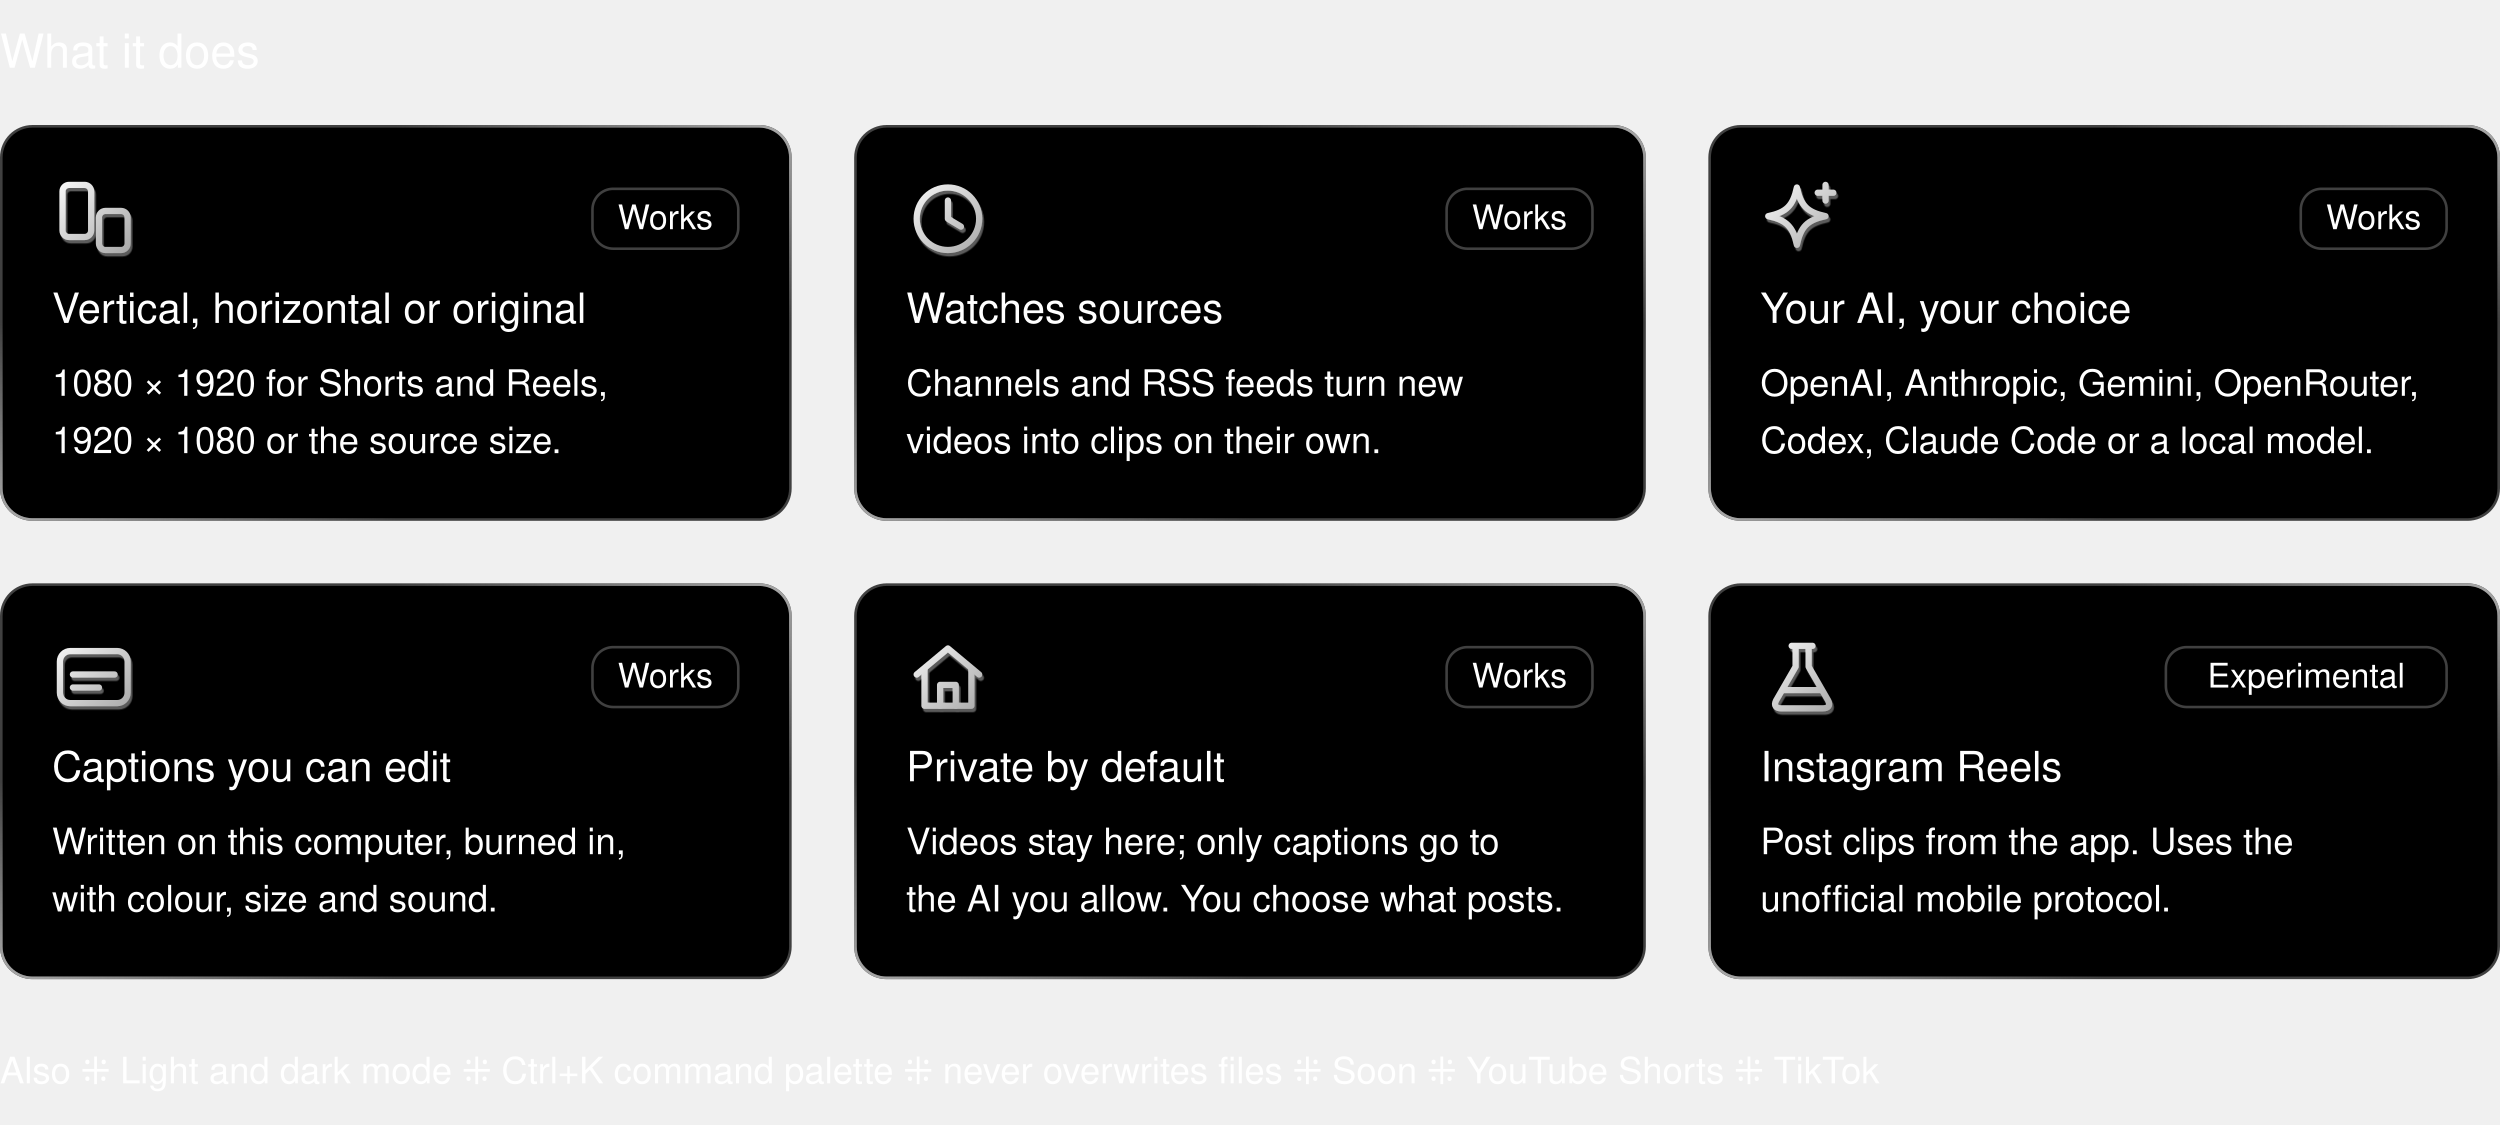
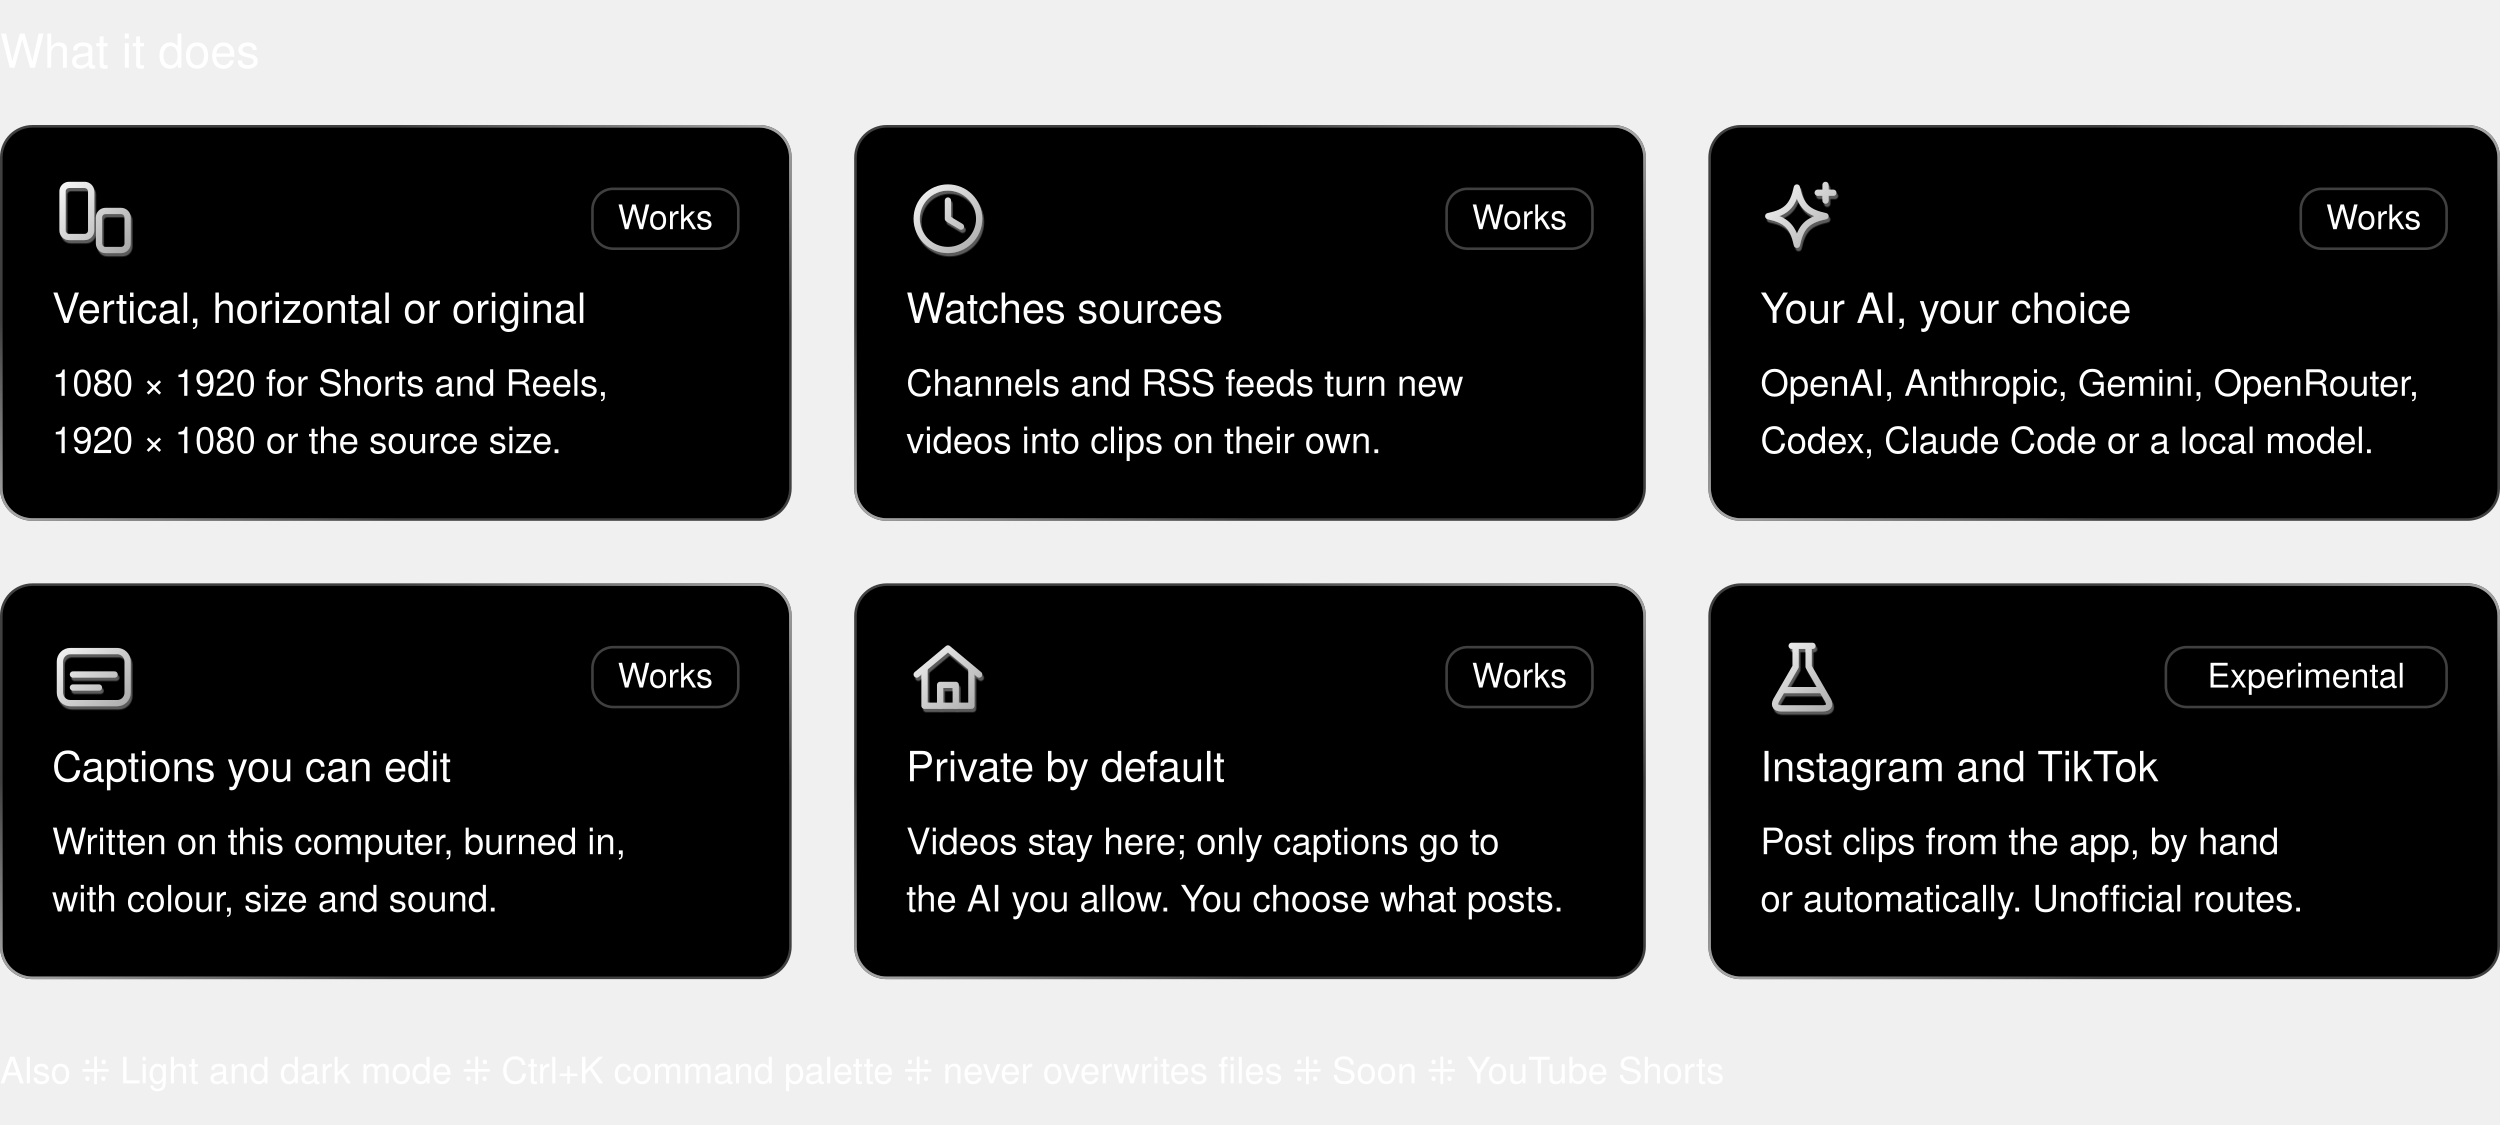
<svg xmlns="http://www.w3.org/2000/svg" width="960" height="432" viewBox="0 0 960 432" role="img" aria-label="What it does">
  <defs>
    <radialGradient id="tr" cx="1" cy="0" r="0.5" gradientUnits="objectBoundingBox">
      <stop offset="0" stop-color="#a9a9a9" />
      <stop offset="1" stop-color="#a9a9a9" stop-opacity="0" />
    </radialGradient>
    <radialGradient id="bl" cx="0" cy="1" r="0.5" gradientUnits="objectBoundingBox">
      <stop offset="0" stop-color="#a9a9a9" />
      <stop offset="1" stop-color="#a9a9a9" stop-opacity="0" />
    </radialGradient>
    <linearGradient id="face" x1="0" y1="0" x2="1" y2="1">
      <stop offset="0" stop-color="#ffffff" />
      <stop offset="1" stop-color="#a0a0a0" />
    </linearGradient>
    <linearGradient id="iface" x1="0" y1="0" x2="32" y2="32" gradientUnits="userSpaceOnUse">
+       <stop offset="0" stop-color="#ffffff" />
+       <stop offset="1" stop-color="#a0a0a0" />
+     </linearGradient>
+     <linearGradient id="iface24" x1="0" y1="0" x2="24" y2="24" gradientUnits="userSpaceOnUse">
      <stop offset="0" stop-color="#ffffff" />
      <stop offset="1" stop-color="#a0a0a0" />
    </linearGradient>
    <filter id="idepth" x="-20%" y="-20%" width="150%" height="150%">
      <feDropShadow dx="0.64" dy="1.28" stdDeviation="0.16" flood-color="#606060" flood-opacity="0.95" />
    </filter>
  </defs>
  <text x="0" y="26" font-size="18" font-weight="400" fill="#ffffff" text-anchor="start" font-family="&quot;Helvetica Neue&quot;, Helvetica, Arial, sans-serif">What it does</text>
  <rect x="0.5" y="48.5" width="303.0" height="151" rx="12" fill="#000000" stroke="#404040" />
  <rect x="0.5" y="48.5" width="303.0" height="151" rx="12" fill="none" stroke="url(#tr)" />
  <rect x="0.5" y="48.5" width="303.0" height="151" rx="12" fill="none" stroke="url(#bl)" />
  <svg x="20.0" y="68" width="32" height="32" viewBox="0 0 32 32" aria-hidden="true">
    <g fill="none" stroke="url(#iface)" stroke-width="2.4" stroke-linecap="round" stroke-linejoin="round" filter="url(#idepth)">
      <rect x="4" y="3" width="11" height="20" rx="2.5" />
      <rect x="18" y="13" width="11" height="15" rx="2.5" />
    </g>
  </svg>
  <rect x="227.5" y="72.5" width="56.0" height="23" rx="8" fill="none" stroke="#404040" />
  <text x="255.5" y="88" font-size="13" font-weight="400" fill="#ffffff" text-anchor="middle" font-family="&quot;Helvetica Neue&quot;, Helvetica, Arial, sans-serif">Works</text>
  <text x="20.0" y="124" font-size="16" font-weight="500" fill="#ffffff" text-anchor="start" font-family="&quot;Helvetica Neue&quot;, Helvetica, Arial, sans-serif">Vertical, horizontal or original</text>
  <text x="20.0" y="152" font-size="14" font-weight="400" fill="#ffffff" text-anchor="start" font-family="&quot;Helvetica Neue&quot;, Helvetica, Arial, sans-serif">1080 × 1920 for Shorts and Reels,</text>
  <text x="20.0" y="174" font-size="14" font-weight="400" fill="#ffffff" text-anchor="start" font-family="&quot;Helvetica Neue&quot;, Helvetica, Arial, sans-serif">1920 × 1080 or the source size.</text>
  <rect x="328.5" y="48.5" width="303.0" height="151" rx="12" fill="#000000" stroke="#404040" />
  <rect x="328.5" y="48.5" width="303.0" height="151" rx="12" fill="none" stroke="url(#tr)" />
  <rect x="328.5" y="48.5" width="303.0" height="151" rx="12" fill="none" stroke="url(#bl)" />
  <svg x="348.0" y="68" width="32" height="32" viewBox="0 0 32 32" aria-hidden="true">
    <g fill="none" stroke="url(#iface)" stroke-width="2.4" stroke-linecap="round" stroke-linejoin="round" filter="url(#idepth)">
      <circle cx="16" cy="16" r="12" />
      <path d="M16 9 V16 L21 19" />
    </g>
  </svg>
  <rect x="555.5" y="72.5" width="56.0" height="23" rx="8" fill="none" stroke="#404040" />
  <text x="583.5" y="88" font-size="13" font-weight="400" fill="#ffffff" text-anchor="middle" font-family="&quot;Helvetica Neue&quot;, Helvetica, Arial, sans-serif">Works</text>
  <text x="348.0" y="124" font-size="16" font-weight="500" fill="#ffffff" text-anchor="start" font-family="&quot;Helvetica Neue&quot;, Helvetica, Arial, sans-serif">Watches sources</text>
  <text x="348.0" y="152" font-size="14" font-weight="400" fill="#ffffff" text-anchor="start" font-family="&quot;Helvetica Neue&quot;, Helvetica, Arial, sans-serif">Channels and RSS feeds turn new</text>
  <text x="348.0" y="174" font-size="14" font-weight="400" fill="#ffffff" text-anchor="start" font-family="&quot;Helvetica Neue&quot;, Helvetica, Arial, sans-serif">videos into clips on their own.</text>
  <rect x="656.5" y="48.5" width="303.0" height="151" rx="12" fill="#000000" stroke="#404040" />
  <rect x="656.5" y="48.5" width="303.0" height="151" rx="12" fill="none" stroke="url(#tr)" />
  <rect x="656.5" y="48.5" width="303.0" height="151" rx="12" fill="none" stroke="url(#bl)" />
  <svg x="676.0" y="68" width="32" height="32" viewBox="0 0 32 32" aria-hidden="true">
    <g fill="none" stroke="url(#iface)" stroke-width="2.4" stroke-linecap="round" stroke-linejoin="round" filter="url(#idepth)">
      <path d="M14 4 C15.5 11 18 13.5 25 15 C18 16.5 15.5 19 14 26 C12.5 19 10 16.5 3 15 C10 13.5 12.5 11 14 4 Z" />
      <path d="M25 3 V9 M22 6 H28" />
    </g>
  </svg>
  <rect x="883.5" y="72.5" width="56.0" height="23" rx="8" fill="none" stroke="#404040" />
  <text x="911.5" y="88" font-size="13" font-weight="400" fill="#ffffff" text-anchor="middle" font-family="&quot;Helvetica Neue&quot;, Helvetica, Arial, sans-serif">Works</text>
  <text x="676.0" y="124" font-size="16" font-weight="500" fill="#ffffff" text-anchor="start" font-family="&quot;Helvetica Neue&quot;, Helvetica, Arial, sans-serif">Your AI, your choice</text>
  <text x="676.0" y="152" font-size="14" font-weight="400" fill="#ffffff" text-anchor="start" font-family="&quot;Helvetica Neue&quot;, Helvetica, Arial, sans-serif">OpenAI, Anthropic, Gemini, OpenRouter,</text>
  <text x="676.0" y="174" font-size="14" font-weight="400" fill="#ffffff" text-anchor="start" font-family="&quot;Helvetica Neue&quot;, Helvetica, Arial, sans-serif">Codex, Claude Code or a local model.</text>
  <rect x="0.5" y="224.5" width="303.0" height="151" rx="12" fill="#000000" stroke="#404040" />
  <rect x="0.5" y="224.5" width="303.0" height="151" rx="12" fill="none" stroke="url(#tr)" />
  <rect x="0.5" y="224.5" width="303.0" height="151" rx="12" fill="none" stroke="url(#bl)" />
  <svg x="20.0" y="244" width="32" height="32" viewBox="0 0 32 32" aria-hidden="true">
    <g fill="none" stroke="url(#iface)" stroke-width="2.4" stroke-linecap="round" stroke-linejoin="round" filter="url(#idepth)">
      <rect x="3" y="6" width="26" height="20" rx="4" />
      <path d="M8 15 H24 M8 20 H18" />
    </g>
  </svg>
  <rect x="227.5" y="248.5" width="56.0" height="23" rx="8" fill="none" stroke="#404040" />
  <text x="255.5" y="264" font-size="13" font-weight="400" fill="#ffffff" text-anchor="middle" font-family="&quot;Helvetica Neue&quot;, Helvetica, Arial, sans-serif">Works</text>
  <text x="20.0" y="300" font-size="16" font-weight="500" fill="#ffffff" text-anchor="start" font-family="&quot;Helvetica Neue&quot;, Helvetica, Arial, sans-serif">Captions you can edit</text>
  <text x="20.0" y="328" font-size="14" font-weight="400" fill="#ffffff" text-anchor="start" font-family="&quot;Helvetica Neue&quot;, Helvetica, Arial, sans-serif">Written on this computer, burned in,</text>
  <text x="20.0" y="350" font-size="14" font-weight="400" fill="#ffffff" text-anchor="start" font-family="&quot;Helvetica Neue&quot;, Helvetica, Arial, sans-serif">with colour, size and sound.</text>
  <rect x="328.5" y="224.5" width="303.0" height="151" rx="12" fill="#000000" stroke="#404040" />
  <rect x="328.5" y="224.5" width="303.0" height="151" rx="12" fill="none" stroke="url(#tr)" />
  <rect x="328.5" y="224.5" width="303.0" height="151" rx="12" fill="none" stroke="url(#bl)" />
  <svg x="348.0" y="244" width="32" height="32" viewBox="0 0 32 32" aria-hidden="true">
    <g fill="none" stroke="url(#iface)" stroke-width="2.4" stroke-linecap="round" stroke-linejoin="round" filter="url(#idepth)">
      <path d="M4 15 L16 5 L28 15" />
      <path d="M7 13 V27 H25 V13" />
      <path d="M13 27 V19 H19 V27" />
    </g>
  </svg>
  <rect x="555.5" y="248.5" width="56.0" height="23" rx="8" fill="none" stroke="#404040" />
  <text x="583.5" y="264" font-size="13" font-weight="400" fill="#ffffff" text-anchor="middle" font-family="&quot;Helvetica Neue&quot;, Helvetica, Arial, sans-serif">Works</text>
  <text x="348.0" y="300" font-size="16" font-weight="500" fill="#ffffff" text-anchor="start" font-family="&quot;Helvetica Neue&quot;, Helvetica, Arial, sans-serif">Private by default</text>
  <text x="348.0" y="328" font-size="14" font-weight="400" fill="#ffffff" text-anchor="start" font-family="&quot;Helvetica Neue&quot;, Helvetica, Arial, sans-serif">Videos stay here; only captions go to</text>
  <text x="348.0" y="350" font-size="14" font-weight="400" fill="#ffffff" text-anchor="start" font-family="&quot;Helvetica Neue&quot;, Helvetica, Arial, sans-serif">the AI you allow. You choose what posts.</text>
  <rect x="656.5" y="224.5" width="303.0" height="151" rx="12" fill="#000000" stroke="#404040" />
  <rect x="656.5" y="224.5" width="303.0" height="151" rx="12" fill="none" stroke="url(#tr)" />
  <rect x="656.5" y="224.5" width="303.0" height="151" rx="12" fill="none" stroke="url(#bl)" />
  <svg x="676.0" y="244" width="32" height="32" viewBox="0 0 32 32" aria-hidden="true">
    <g fill="none" stroke="url(#iface)" stroke-width="2.4" stroke-linecap="round" stroke-linejoin="round" filter="url(#idepth)">
      <path d="M12 4 H20 M13.5 4 V12 L6 25 C5 27 6 28 8 28 H24 C26 28 27 27 26 25 L18.5 12 V4" />
      <path d="M9 21 H23" />
    </g>
  </svg>
  <rect x="831.7" y="248.5" width="107.8" height="23" rx="8" fill="none" stroke="#404040" />
  <text x="885.6" y="264" font-size="13" font-weight="400" fill="#ffffff" text-anchor="middle" font-family="&quot;Helvetica Neue&quot;, Helvetica, Arial, sans-serif">Experimental</text>
-   <text x="676.0" y="300" font-size="16" font-weight="500" fill="#ffffff" text-anchor="start" font-family="&quot;Helvetica Neue&quot;, Helvetica, Arial, sans-serif">Instagram Reels</text>
-   <text x="676.0" y="328" font-size="14" font-weight="400" fill="#ffffff" text-anchor="start" font-family="&quot;Helvetica Neue&quot;, Helvetica, Arial, sans-serif">Post clips from the app. Uses the</text>
-   <text x="676.0" y="350" font-size="14" font-weight="400" fill="#ffffff" text-anchor="start" font-family="&quot;Helvetica Neue&quot;, Helvetica, Arial, sans-serif">unofficial mobile protocol.</text>
-   <text x="0" y="416" font-size="14" font-weight="400" fill="#ffffff" text-anchor="start" font-family="&quot;Helvetica Neue&quot;, Helvetica, Arial, sans-serif">Also ⁜ Light and dark mode ⁜ Ctrl+K command palette ⁜ never overwrites files ⁜ Soon ⁜ YouTube Shorts ⁜ TikTok</text>
+   <text x="676.0" y="300" font-size="16" font-weight="500" fill="#ffffff" text-anchor="start" font-family="&quot;Helvetica Neue&quot;, Helvetica, Arial, sans-serif">Instagram and TikTok</text>
+   <text x="676.0" y="328" font-size="14" font-weight="400" fill="#ffffff" text-anchor="start" font-family="&quot;Helvetica Neue&quot;, Helvetica, Arial, sans-serif">Post clips from the app, by hand</text>
+   <text x="676.0" y="350" font-size="14" font-weight="400" fill="#ffffff" text-anchor="start" font-family="&quot;Helvetica Neue&quot;, Helvetica, Arial, sans-serif">or automatically. Unofficial routes.</text>
+   <text x="0" y="416" font-size="14" font-weight="400" fill="#ffffff" text-anchor="start" font-family="&quot;Helvetica Neue&quot;, Helvetica, Arial, sans-serif">Also ⁜ Light and dark mode ⁜ Ctrl+K command palette ⁜ never overwrites files ⁜ Soon ⁜ YouTube Shorts</text>
</svg>
